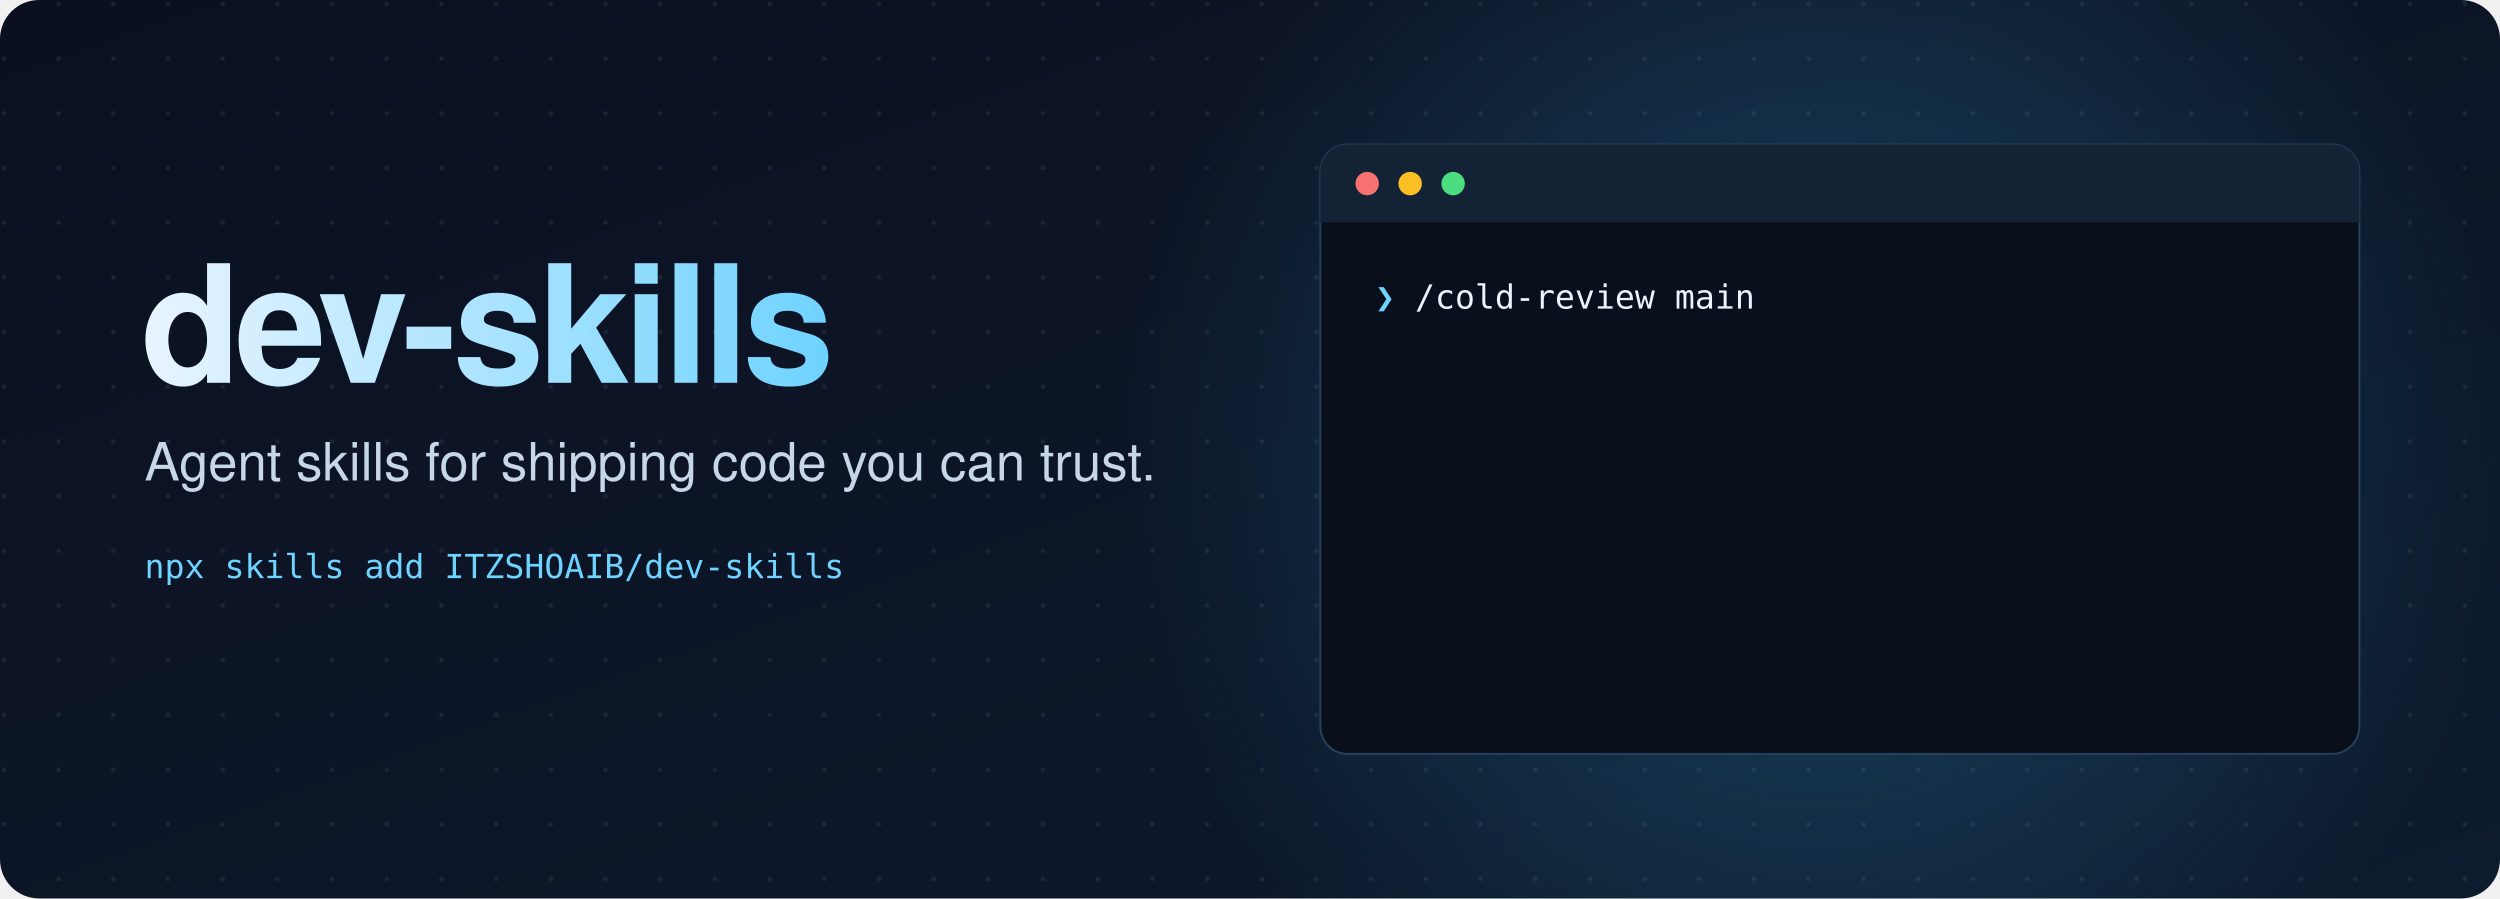
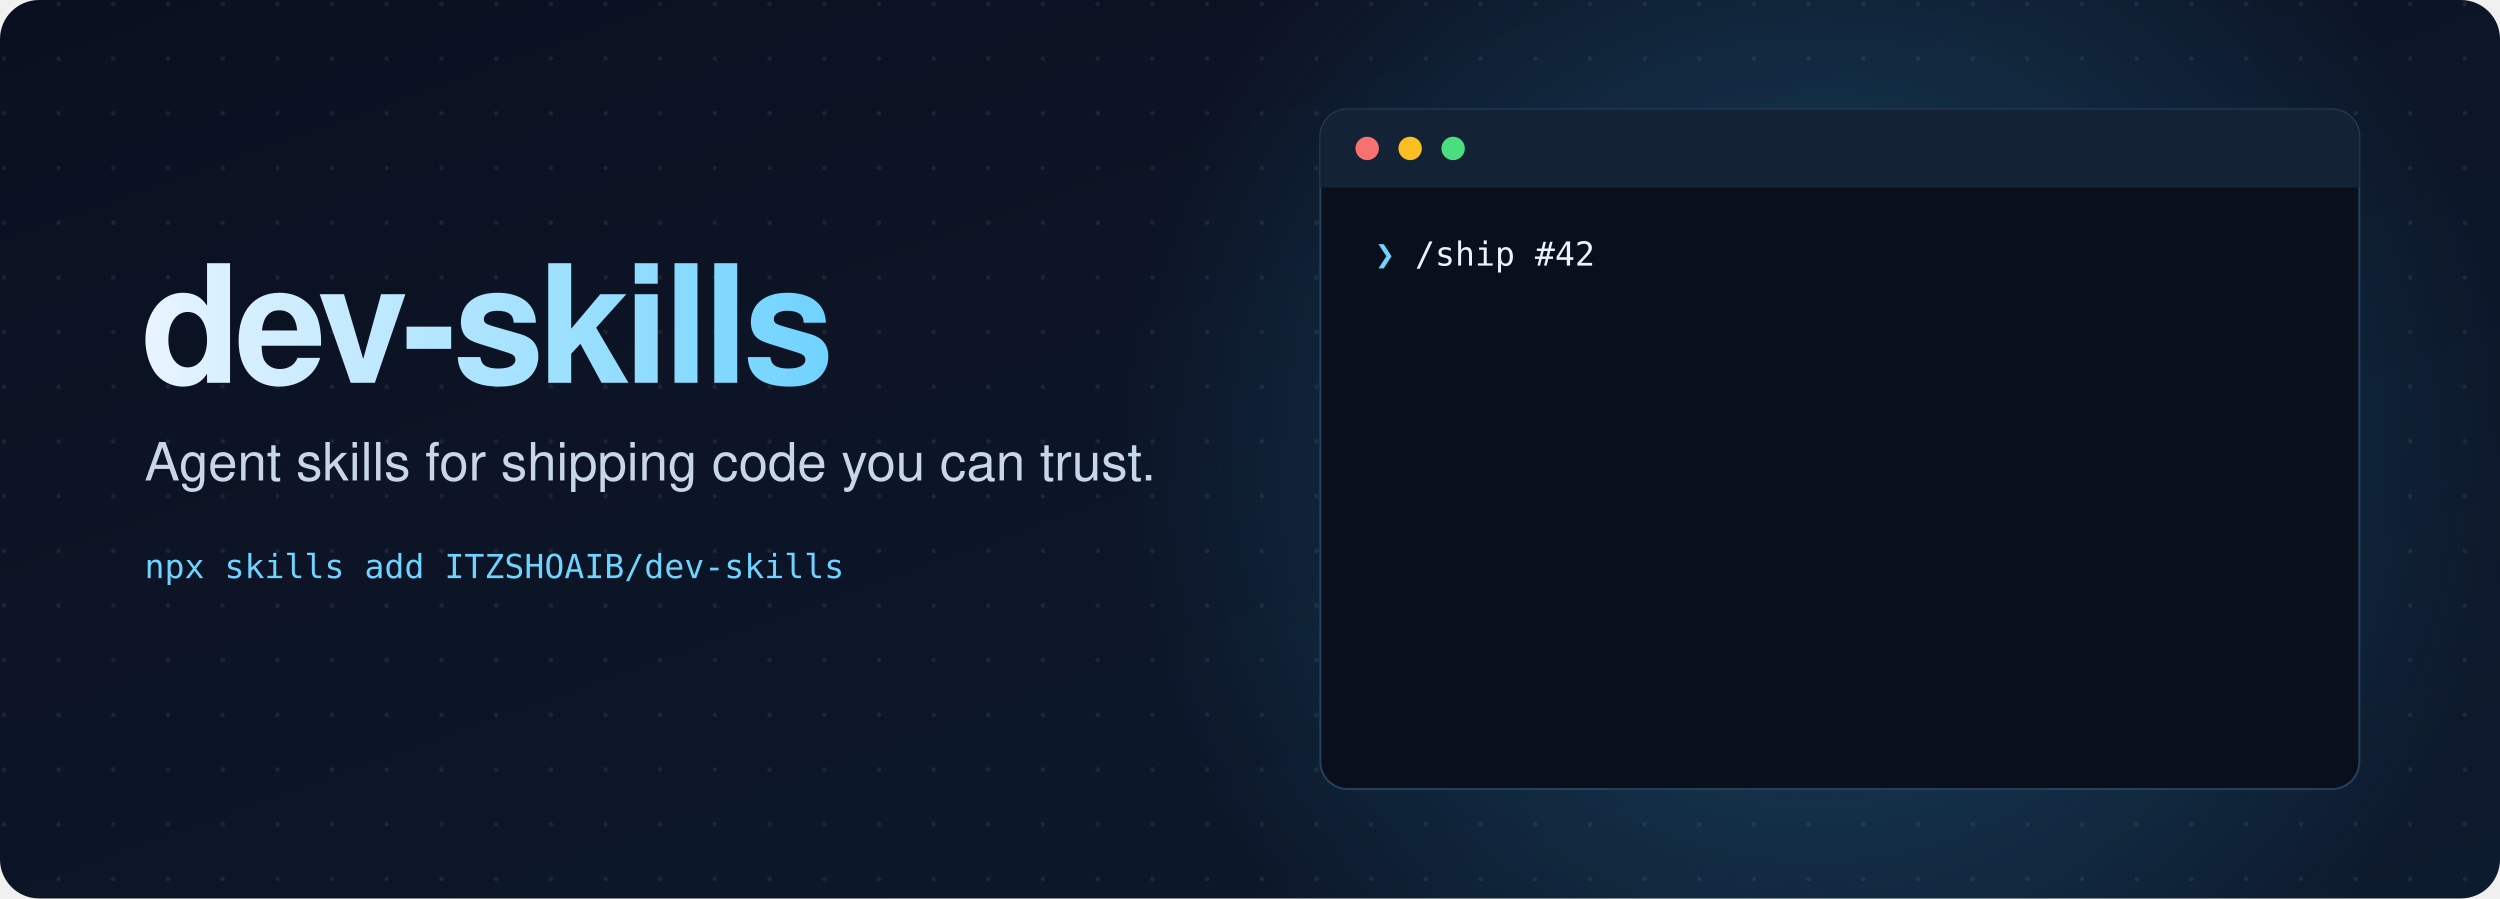
<svg xmlns="http://www.w3.org/2000/svg" width="1280" height="460" viewBox="0 0 1280 460" role="img" aria-labelledby="t d">
  <defs>
    <linearGradient id="bg" x1="0" y1="0" x2="1" y2="1">
      <stop offset="0" stop-color="#0b1020" />
      <stop offset="1" stop-color="#0d1b2e" />
    </linearGradient>
    <linearGradient id="word" x1="0" y1="0" x2="1" y2="0">
      <stop offset="0" stop-color="#e8f4ff" />
      <stop offset="1" stop-color="#6fd3ff" />
    </linearGradient>
    <radialGradient id="glow" cx=".5" cy=".5" r=".5">
      <stop offset="0" stop-color="#38bdf8" stop-opacity=".28" />
      <stop offset="1" stop-color="#38bdf8" stop-opacity="0" />
    </radialGradient>
    <pattern id="dots" width="28" height="28" patternUnits="userSpaceOnUse">
      <circle cx="2" cy="2" r="1.2" fill="#ffffff" opacity=".07" />
    </pattern>
  </defs>
  <style>
    .sans{font-family:-apple-system,BlinkMacSystemFont,'Segoe UI',Helvetica,Arial,sans-serif}
    .mono{font-family:ui-monospace,SFMono-Regular,'Cascadia Code',Consolas,Menlo,monospace;font-size:17px}
    .row{opacity:0;animation:rise .5s ease-out forwards}
-     .r1{animation-delay:.3s}.r2{animation-delay:.8s}.r3{animation-delay:1.3s}.r4{animation-delay:1.8s}
+     .r1{animation-delay:.3s}.r2{animation-delay:.8s}.r3{animation-delay:1.3s}.r4{animation-delay:1.8s}.r5{animation-delay:2.3s}.r6{animation-delay:2.8s}
    @keyframes rise{from{opacity:0;transform:translateY(6px)}to{opacity:1;transform:none}}
    @media (prefers-reduced-motion:reduce){.row{opacity:1;animation:none}}
  </style>
  <rect width="1280" height="460" rx="20" fill="url(#bg)" />
  <rect width="1280" height="460" rx="20" fill="url(#dots)" />
  <circle cx="930" cy="230" r="360" fill="url(#glow)" />
  <text x="72" y="196" class="sans" font-size="84" font-weight="800" letter-spacing="-3" fill="url(#word)">dev-skills</text>
  <text x="74" y="246" class="sans" font-size="27" fill="#c7d6e8">Agent skills for shipping code you can trust.</text>
  <text x="74" y="296" class="mono" fill="#6fd3ff">npx skills add ITZSHOAIB/dev-skills</text>
-   <g transform="translate(676 74)">
-     <rect width="532" height="312" rx="14" fill="#0a0f1c" stroke="#27405c" />
+   <g transform="translate(676 56)">
+     <rect width="532" height="348" rx="14" fill="#0a0f1c" stroke="#27405c" />
    <path d="M0 14a14 14 0 0 1 14-14h504a14 14 0 0 1 14 14v26H0z" fill="#142235" />
    <circle cx="24" cy="20" r="6" fill="#f87171" />
    <circle cx="46" cy="20" r="6" fill="#fbbf24" />
    <circle cx="68" cy="20" r="6" fill="#4ade80" />
-     <text x="28" y="84" class="mono" fill="#e8f4ff">
-       <tspan fill="#6fd3ff">❯</tspan> /cold-review main</text>
+     <text x="28" y="80" class="mono" fill="#e8f4ff">
+       <tspan fill="#6fd3ff">❯</tspan> /ship #42</text>
    <g class="row r1">
-       <text x="28" y="132" class="mono" fill="#9fb3c8">
-         <tspan fill="#4ade80">✓</tspan> Types and tests</text>
+       <text x="28" y="118" class="mono" fill="#e8f4ff">
+         <tspan fill="#6fd3ff">◆</tspan> Grill<tspan x="210" fill="#9fb3c8">your open calls</tspan>
+       </text>
    </g>
    <g class="row r2">
-       <text x="28" y="170" class="mono" fill="#e8f4ff">
-         <tspan fill="#6fd3ff">◆</tspan> Cold read<tspan x="210" fill="#9fb3c8">no backstory</tspan>
+       <text x="28" y="152" class="mono" fill="#e8f4ff">
+         <tspan fill="#4ade80">✓</tspan> Build<tspan x="210" fill="#9fb3c8">test-first</tspan>
      </text>
    </g>
    <g class="row r3">
-       <text x="28" y="208" class="mono" fill="#e8f4ff">
-         <tspan fill="#6fd3ff">◆</tspan> Standards<tspan x="210" fill="#9fb3c8">your rules</tspan>
-       </text>
-     </g>
-     <g class="row r3">
-       <text x="28" y="246" class="mono" fill="#e8f4ff">
-         <tspan fill="#6fd3ff">◆</tspan> Spec<tspan x="210" fill="#9fb3c8">what you asked for</tspan>
+       <text x="28" y="186" class="mono" fill="#e8f4ff">
+         <tspan fill="#4ade80">✓</tspan> Check<tspan x="210" fill="#9fb3c8">findings verified</tspan>
      </text>
    </g>
    <g class="row r4">
-       <text x="28" y="284" class="mono" fill="#fbbf24">→ You choose what gets fixed</text>
+       <text x="28" y="220" class="mono" fill="#e8f4ff">
+         <tspan fill="#4ade80">✓</tspan> Draft PR<tspan x="210" fill="#9fb3c8">#57, CI green</tspan>
+       </text>
+     </g>
+     <g class="row r5">
+       <text x="28" y="272" class="mono" fill="#e8f4ff">
+         <tspan fill="#6fd3ff">❯</tspan> /guided-review #57</text>
+     </g>
+     <g class="row r6">
+       <text x="28" y="316" class="mono" fill="#fbbf24">→ You review and merge</text>
    </g>
  </g>
</svg>
